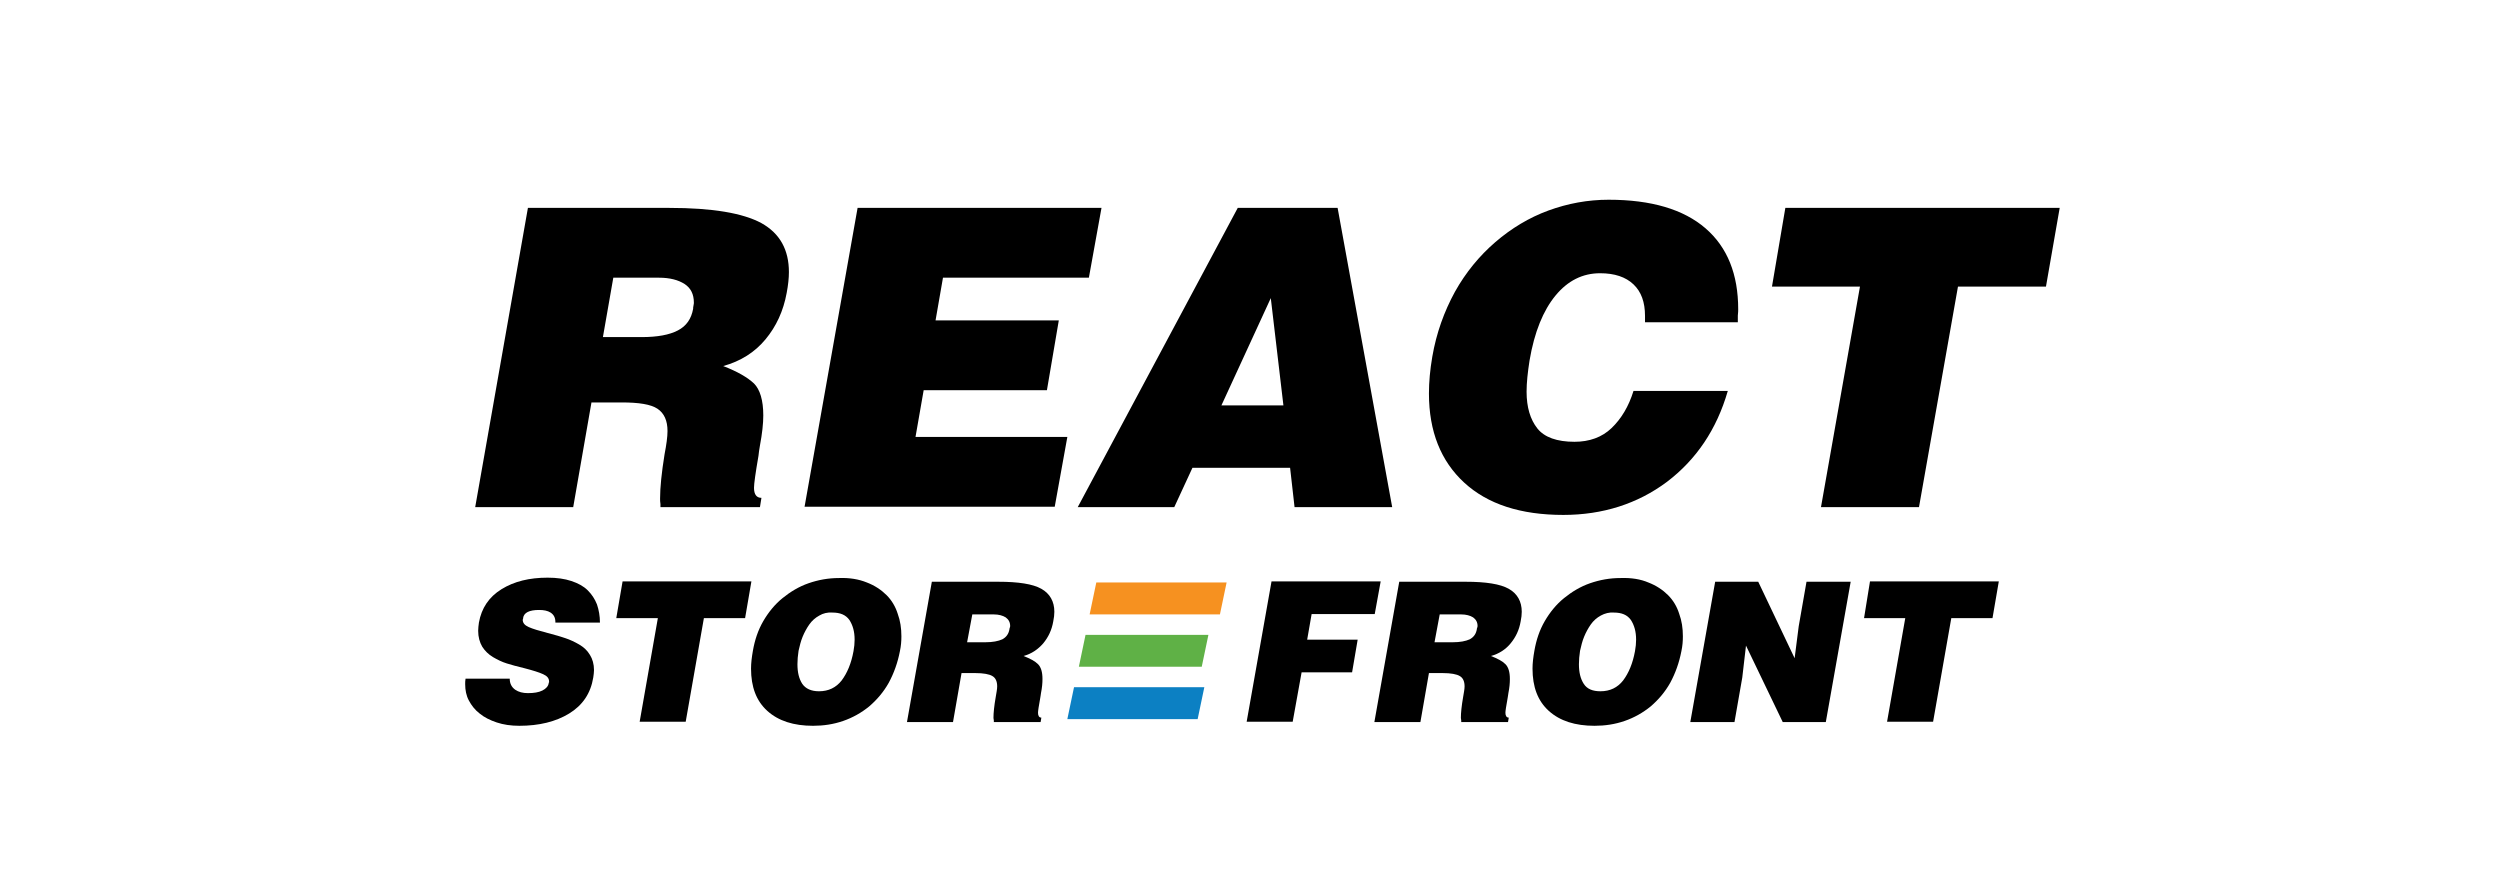
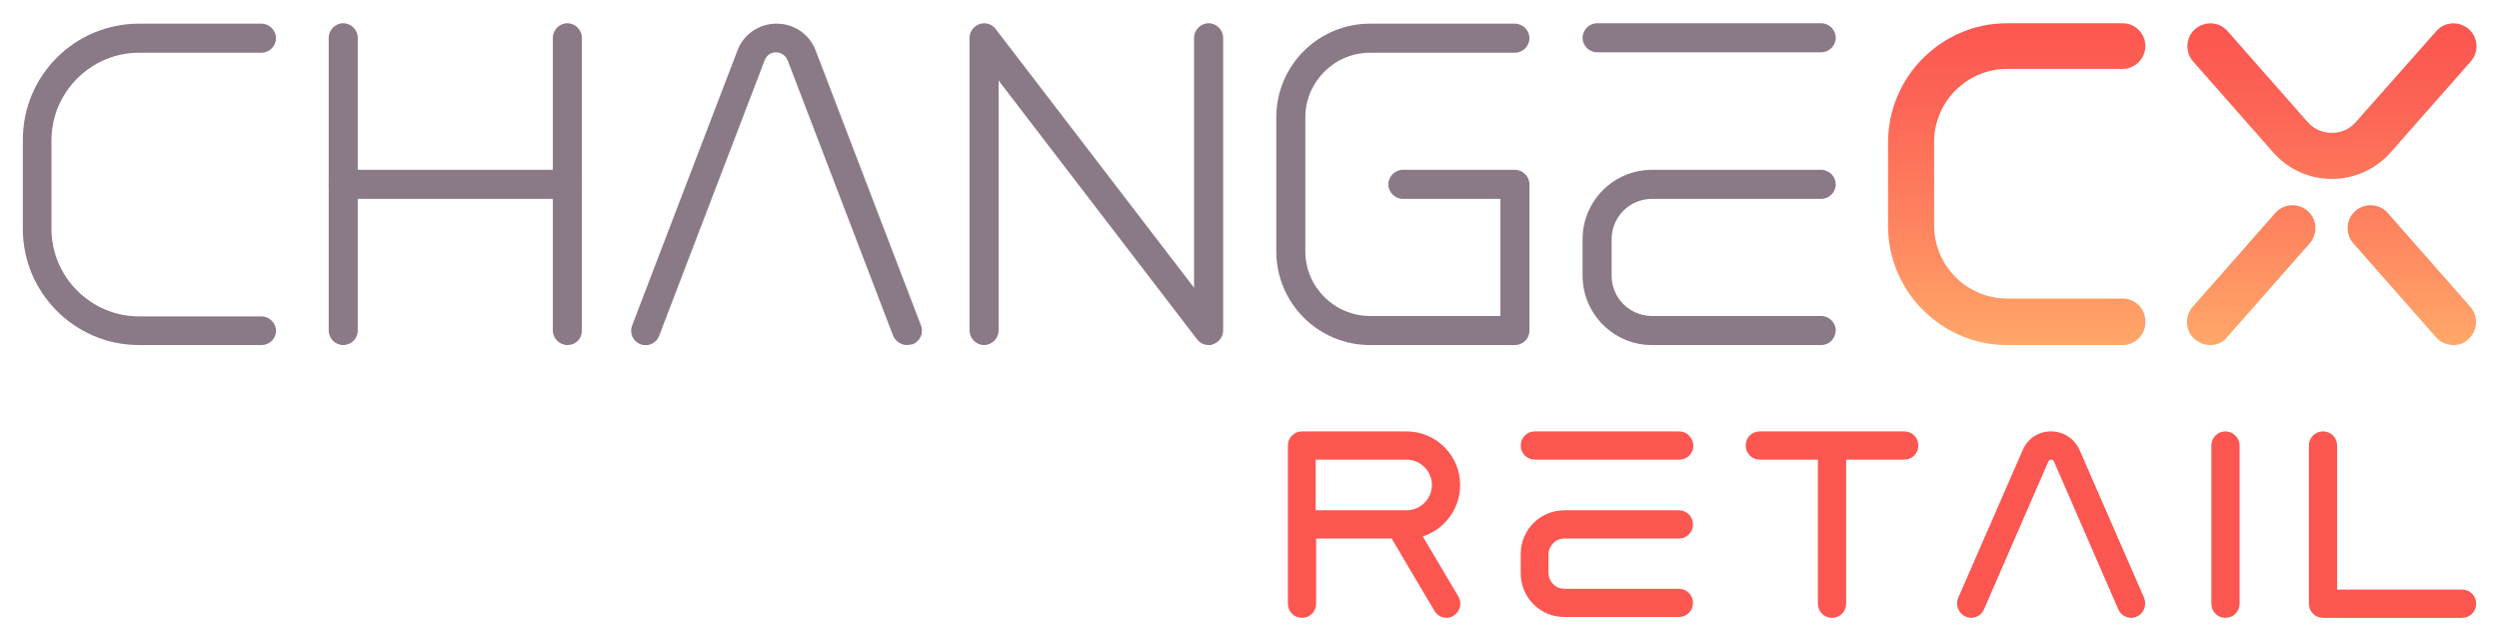
- <svg xmlns="http://www.w3.org/2000/svg" version="1.1" id="Layer_1" x="0px" y="0px" viewBox="95 0 673.4 238.9" style="enable-background:new 0 0 673.4 238.9;" xml:space="preserve">
+ <svg xmlns="http://www.w3.org/2000/svg" version="1.1" id="Logo" x="0px" y="0px" viewBox="0 0 602.1 154.4" style="enable-background:new 0 0 602.1 154.4;" xml:space="preserve">
+   <style type="text/css">
+ 	.st0{fill:url(#SVGID_1_);}
+ 	.st1{fill:url(#SVGID_2_);}
+ 	.st2{fill:url(#SVGID_3_);}
+ 	.st3{fill:url(#SVGID_4_);}
+ 	.st4{fill:#8A7987;}
+ 	.st5{fill:#FC5651;}
+ </style>
  <g>
    <g>
-       <path d="M254.3,108.5l-4.9,28.1H223L237.2,56h38.1c11.6,0,19.8,1.4,24.8,4.1c5,2.8,7.4,7.2,7.4,13.2c0,1.6-0.2,3.5-0.6,5.6    c-0.9,4.9-2.8,9-5.7,12.5c-2.9,3.5-6.7,5.9-11.4,7.2c3.9,1.5,6.6,3.1,8.3,4.7c1.6,1.6,2.5,4.5,2.5,8.6c0,2.2-0.3,4.9-0.9,8.1    c-0.2,1-0.3,2-0.4,2.8c-0.8,4.6-1.2,7.5-1.2,8.6c0,1.8,0.7,2.7,2,2.7l-0.4,2.5h-26.8c0-0.1,0-0.4,0-0.8c-0.1-0.6-0.1-1.1-0.1-1.5    c0-3,0.4-6.9,1.2-11.9c0.5-2.6,0.8-4.7,0.8-6.3c0-2.8-0.9-4.8-2.7-6c-1.8-1.2-5-1.7-9.7-1.7H254.3z M257.4,90.8h10.4    c4.3,0,7.5-0.6,9.8-1.8c2.3-1.2,3.6-3.1,4.1-5.8c0-0.2,0-0.5,0.1-0.9c0.1-0.4,0.1-0.7,0.1-0.8c0-2.2-0.8-3.9-2.5-5    c-1.7-1.1-4-1.7-6.9-1.7h-12.3L257.4,90.8z" />
-       <path d="M311.7,136.6L326,56h65.7l-3.4,18.8H349l-2,11.5h33.2l-3.2,18.8h-33.2l-2.2,12.6h40.9l-3.4,18.8H311.7z" />
-       <path d="M385.3,136.6L428.4,56h26.9l14.7,80.6h-26.3l-1.2-10.6h-26.3l-4.9,10.6H385.3z M437.3,80.3L424,109.2h16.7L437.3,80.3z" />
-       <path d="M538.1,86.8c0-0.3,0-0.6,0-0.9v-0.8c0-3.7-1-6.5-3.1-8.5c-2.1-2-5.1-3-9-3c-4.7,0-8.7,2-12,6c-3.3,4-5.7,9.8-7,17.5    c-0.5,3.2-0.8,6-0.8,8.4c0,4.2,1,7.5,2.9,9.9c1.9,2.4,5.3,3.6,10,3.6c4,0,7.4-1.2,10-3.7c2.6-2.5,4.6-5.8,5.9-10h25.4    c-3,10.4-8.5,18.5-16.4,24.5c-7.9,5.9-17.3,8.9-27.9,8.9c-11.5,0-20.4-2.9-26.7-8.7c-6.3-5.8-9.5-13.8-9.5-24    c0-3.1,0.3-6.4,0.9-9.9c1.1-6.4,3.2-12.2,6.1-17.5c2.9-5.2,6.6-9.7,10.9-13.4c4.3-3.7,9.1-6.6,14.3-8.5c5.2-1.9,10.6-2.9,16.2-2.9    c11.5,0,20.2,2.6,26.1,7.7c5.9,5.1,8.8,12.4,8.8,21.8c0,0.3,0,0.9-0.1,1.7c0,0.7,0,1.3,0,1.8H538.1z" />
-       <path d="M575.9,56h73.9l-3.7,21.2h-23.7l-10.5,59.4h-26.4L596,77.2h-23.7L575.9,56z" />
+       <linearGradient id="SVGID_1_" gradientUnits="userSpaceOnUse" x1="485.901" y1="72.9" x2="485.901" y2="150.4" gradientTransform="matrix(1 0 0 -1 0 156)">
+         <stop offset="0" style="stop-color:#FFA769" />
+         <stop offset="0.37" style="stop-color:#FE845F" />
+         <stop offset="0.777" style="stop-color:#FC6355" />
+         <stop offset="1" style="stop-color:#FC5651" />
+       </linearGradient>
+       <path class="st0" d="M511.4,83.1h-27.8c-15.8,0-28.7-12.9-28.7-28.7V34.3c0-15.8,12.9-28.7,28.7-28.7h27.8c3.1,0,5.5,2.5,5.5,5.5    s-2.5,5.5-5.5,5.5h-27.8c-9.7,0-17.6,7.9-17.6,17.6v20.1c0,9.7,7.9,17.6,17.6,17.6h27.8c3.1,0,5.5,2.5,5.5,5.5    C517,80.6,514.5,83.1,511.4,83.1z" />
+       <linearGradient id="SVGID_2_" gradientUnits="userSpaceOnUse" x1="542.372" y1="73.66" x2="542.501" y2="147.596" gradientTransform="matrix(1 0 0 -1 0 156)">
+         <stop offset="0" style="stop-color:#FFA769" />
+         <stop offset="0.37" style="stop-color:#FE845F" />
+         <stop offset="0.777" style="stop-color:#FC6355" />
+         <stop offset="1" style="stop-color:#FC5651" />
+       </linearGradient>
+       <path class="st1" d="M532.5,83.1c-1.3,0-2.6-0.5-3.7-1.4c-2.3-2-2.5-5.5-0.5-7.8l19.9-22.6c2-2.3,5.5-2.5,7.8-0.5s2.5,5.5,0.5,7.8    l-19.9,22.6C535.6,82.5,534.1,83.1,532.5,83.1z" />
+       <linearGradient id="SVGID_3_" gradientUnits="userSpaceOnUse" x1="581.072" y1="73.593" x2="581.201" y2="147.528" gradientTransform="matrix(1 0 0 -1 0 156)">
+         <stop offset="0" style="stop-color:#FFA769" />
+         <stop offset="0.37" style="stop-color:#FE845F" />
+         <stop offset="0.777" style="stop-color:#FC6355" />
+         <stop offset="1" style="stop-color:#FC5651" />
+       </linearGradient>
+       <path class="st2" d="M591.1,83.1c-1.5,0-3.1-0.6-4.2-1.9L567,58.6c-2-2.3-1.8-5.8,0.5-7.8s5.8-1.8,7.8,0.5l19.9,22.6    c2,2.3,1.8,5.8-0.5,7.8C593.7,82.7,592.4,83.1,591.1,83.1z" />
+       <linearGradient id="SVGID_4_" gradientUnits="userSpaceOnUse" x1="561.726" y1="73.626" x2="561.855" y2="147.562" gradientTransform="matrix(1 0 0 -1 0 156)">
+         <stop offset="0" style="stop-color:#FFA769" />
+         <stop offset="0.37" style="stop-color:#FE845F" />
+         <stop offset="0.777" style="stop-color:#FC6355" />
+         <stop offset="1" style="stop-color:#FC5651" />
+       </linearGradient>
+       <path class="st3" d="M561.8,43.1c-5.4,0-10.5-2.3-14.1-6.4l-19.3-21.9c-2-2.3-1.8-5.8,0.5-7.8s5.8-1.8,7.8,0.5L556,29.4    c1.5,1.7,3.6,2.6,5.8,2.6c2.3,0,4.3-0.9,5.8-2.6L587,7.5c2-2.3,5.5-2.5,7.8-0.5s2.5,5.5,0.5,7.8L576,36.7    C572.4,40.8,567.2,43.1,561.8,43.1z" />
    </g>
    <g>
-       <g>
-         <path d="M244.6,167.6c0-1.2-0.4-2-1.3-2.6c-0.8-0.5-1.8-0.7-3.1-0.7c-2.6,0-4.1,0.7-4.3,2.2c0,0.1,0,0.1,0,0.2l-0.1,0.2     c0,0.9,0.5,1.5,1.6,2c1.1,0.5,2.8,1,5.1,1.6c2,0.5,3.6,1,4.8,1.4c1.2,0.4,2.5,1,3.7,1.7c1.2,0.7,2.2,1.6,2.9,2.8     c0.7,1.1,1.1,2.5,1.1,4.1c0,0.6-0.1,1.3-0.2,2c-0.7,4.3-2.9,7.5-6.5,9.7c-3.6,2.2-8.1,3.3-13.4,3.3c-2.3,0-4.3-0.3-6.1-0.9     c-1.8-0.6-3.4-1.4-4.6-2.4c-1.3-1-2.2-2.2-2.9-3.5c-0.7-1.3-1-2.8-1-4.4c0-0.5,0-0.9,0.1-1.5h11.9c0,1.3,0.5,2.3,1.5,3     c0.9,0.6,2,0.9,3.4,0.9c1.6,0,2.9-0.2,3.9-0.7c1-0.5,1.6-1.2,1.7-2c0-0.1,0-0.1,0.1-0.2v-0.2c0-0.9-0.5-1.5-1.6-2     c-1.1-0.5-2.7-1-5-1.6c-2-0.5-3.6-0.9-4.8-1.3c-1.3-0.4-2.5-1-3.7-1.7c-1.2-0.7-2.2-1.7-2.9-2.8c-0.7-1.2-1.1-2.6-1.1-4.3     c0-0.7,0.1-1.4,0.2-2.2c0.7-3.9,2.7-6.9,6.1-9c3.4-2.1,7.5-3.1,12.4-3.1c2.5,0,4.6,0.3,6.4,0.9c1.8,0.6,3.3,1.4,4.4,2.5     c1.1,1.1,1.9,2.3,2.5,3.8c0.5,1.5,0.8,3.1,0.8,4.9H244.6z" />
-         <path d="M262.7,156.6h34.7l-1.7,9.9h-11.1l-4.9,27.9h-12.4l4.9-27.9H261L262.7,156.6z" />
-         <path d="M328.5,156.9c2.1,0.8,3.9,2,5.3,3.4c1.4,1.4,2.4,3.1,3,5c0.7,1.9,1,3.9,1,6.1c0,1.3-0.1,2.6-0.4,4     c-0.6,3.1-1.6,5.9-3,8.5c-1.4,2.5-3.2,4.6-5.3,6.4c-2.1,1.7-4.4,3-7,3.9c-2.6,0.9-5.3,1.3-8.1,1.3c-5.2,0-9.3-1.3-12.3-4     c-3-2.7-4.4-6.5-4.4-11.4c0-1.5,0.2-3.1,0.5-4.8c0.5-2.9,1.4-5.6,2.8-8c1.4-2.4,3.1-4.5,5.2-6.2c2.1-1.7,4.4-3.1,7-4     c2.6-0.9,5.3-1.4,8.2-1.4C323.8,155.6,326.3,156,328.5,156.9z M315.7,165.8c-1.1,0.6-2,1.4-2.7,2.4c-0.7,1-1.3,2.1-1.8,3.3     c-0.5,1.2-0.8,2.5-1.1,3.8c-0.2,1.3-0.3,2.5-0.3,3.6c0,2.2,0.4,3.9,1.3,5.3c0.9,1.3,2.4,2,4.5,2c2.6,0,4.6-1,6.1-2.9     c1.5-2,2.6-4.6,3.2-7.9c0.2-1.1,0.3-2.1,0.3-3.1c0-2.2-0.5-3.9-1.4-5.3c-1-1.4-2.5-2-4.6-2C317.9,164.9,316.7,165.2,315.7,165.8z     " />
-         <path d="M354,181.3l-2.3,13.2h-12.4l6.7-37.8h17.9c5.4,0,9.3,0.6,11.6,1.9c2.3,1.3,3.5,3.4,3.5,6.2c0,0.8-0.1,1.6-0.3,2.6     c-0.4,2.3-1.3,4.2-2.7,5.9c-1.4,1.6-3.1,2.8-5.3,3.4c1.8,0.7,3.1,1.4,3.9,2.2c0.8,0.8,1.2,2.1,1.2,4c0,1.1-0.1,2.3-0.4,3.8     c-0.1,0.5-0.1,0.9-0.2,1.3c-0.4,2.2-0.6,3.5-0.6,4c0,0.8,0.3,1.3,0.9,1.3l-0.2,1.2h-12.6c0-0.1,0-0.2,0-0.4     c0-0.3-0.1-0.5-0.1-0.7c0-1.4,0.2-3.3,0.6-5.6c0.2-1.2,0.4-2.2,0.4-2.9c0-1.3-0.4-2.3-1.3-2.8c-0.8-0.5-2.4-0.8-4.6-0.8H354z      M355.5,173h4.9c2,0,3.5-0.3,4.6-0.8c1.1-0.6,1.7-1.5,1.9-2.7c0-0.1,0-0.2,0.1-0.4c0-0.2,0.1-0.3,0.1-0.4c0-1.1-0.4-1.8-1.2-2.4     c-0.8-0.5-1.9-0.8-3.2-0.8h-5.8L355.5,173z" />
-       </g>
-       <g>
-         <path d="M430.8,194.4l6.7-37.8h29.4l-1.6,8.8h-17l-1.2,6.9h13.6l-1.5,8.8h-13.6l-2.4,13.3H430.8z" />
-         <path d="M479.9,181.3l-2.3,13.2h-12.4l6.7-37.8h17.9c5.4,0,9.3,0.6,11.6,1.9c2.3,1.3,3.5,3.4,3.5,6.2c0,0.8-0.1,1.6-0.3,2.6     c-0.4,2.3-1.3,4.2-2.7,5.9c-1.3,1.6-3.1,2.8-5.3,3.4c1.8,0.7,3.1,1.4,3.9,2.2c0.8,0.8,1.2,2.1,1.2,4c0,1.1-0.1,2.3-0.4,3.8     c-0.1,0.5-0.1,0.9-0.2,1.3c-0.4,2.2-0.6,3.5-0.6,4c0,0.8,0.3,1.3,0.9,1.3l-0.2,1.2h-12.6c0-0.1,0-0.2,0-0.4     c0-0.3-0.1-0.5-0.1-0.7c0-1.4,0.2-3.3,0.6-5.6c0.2-1.2,0.4-2.2,0.4-2.9c0-1.3-0.4-2.3-1.3-2.8c-0.8-0.5-2.4-0.8-4.6-0.8H479.9z      M481.4,173h4.9c2,0,3.5-0.3,4.6-0.8c1.1-0.6,1.7-1.5,1.9-2.7c0-0.1,0-0.2,0.1-0.4c0-0.2,0.1-0.3,0.1-0.4c0-1.1-0.4-1.8-1.2-2.4     c-0.8-0.5-1.9-0.8-3.2-0.8h-5.8L481.4,173z" />
-         <path d="M539,156.9c2.1,0.8,3.9,2,5.3,3.4c1.4,1.4,2.4,3.1,3,5c0.7,1.9,1,3.9,1,6.1c0,1.3-0.1,2.6-0.4,4c-0.6,3.1-1.6,5.9-3,8.5     c-1.4,2.5-3.2,4.6-5.3,6.4c-2.1,1.7-4.4,3-7,3.9c-2.6,0.9-5.3,1.3-8.1,1.3c-5.2,0-9.3-1.3-12.3-4c-3-2.7-4.4-6.5-4.4-11.4     c0-1.5,0.2-3.1,0.5-4.8c0.5-2.9,1.4-5.6,2.8-8s3.1-4.5,5.2-6.2c2.1-1.7,4.4-3.1,7-4c2.6-0.9,5.3-1.4,8.2-1.4     C534.4,155.6,536.9,156,539,156.9z M526.2,165.8c-1.1,0.6-2,1.4-2.7,2.4c-0.7,1-1.3,2.1-1.8,3.3c-0.5,1.2-0.8,2.5-1.1,3.8     c-0.2,1.3-0.3,2.5-0.3,3.6c0,2.2,0.4,3.9,1.3,5.3s2.4,2,4.5,2c2.6,0,4.6-1,6.1-2.9c1.5-2,2.6-4.6,3.2-7.9     c0.2-1.1,0.3-2.1,0.3-3.1c0-2.2-0.5-3.9-1.4-5.3c-1-1.4-2.5-2-4.6-2C528.5,164.9,527.3,165.2,526.2,165.8z" />
-         <path d="M578.4,177.3l1.1-8.6l2.1-12h11.9l-6.7,37.8h-11.6l-9.9-20.6l-1,8.6l-2.1,12h-11.9l6.7-37.8h11.6L578.4,177.3z" />
-         <path d="M598.7,156.6h34.7l-1.7,9.9h-11.1l-4.9,27.9h-12.4l4.9-27.9h-11.1L598.7,156.6z" />
-       </g>
-       <g>
-         <path fill="#0C80C3" d="M382.5,193.7h35.1l1.8-8.6h-35.1L382.5,193.7z" />
-         <path fill="#5FB146" d="M420.5,171h-33.1l-1.8,8.6h33.1L420.5,171z" />
-         <path fill="#F69120" d="M388.5,165.5h35.1l1.8-8.6h-35.1L388.5,165.5z" />
-       </g>
+       <path class="st4" d="M63,83.1H33.5c-15.5,0-28-12.6-28-28V33.7c0-15.5,12.5-28,28-28H63c1.9,0,3.5,1.6,3.5,3.5s-1.6,3.5-3.5,3.5    H33.5c-11.6,0-21.1,9.5-21.1,21.1v21.3c0,11.6,9.5,21.1,21.1,21.1H63c1.9,0,3.5,1.6,3.5,3.5S64.9,83.1,63,83.1z" />
+       <path class="st4" d="M218.5,83.1c-1.4,0-2.7-0.9-3.3-2.2l-25.4-66.3c-0.7-1.8-2.4-2-2.8-2l0,0c-0.5,0-2.1,0.1-2.8,2l-25.4,66.3    c-0.7,1.8-2.7,2.7-4.5,2s-2.7-2.7-2-4.5l25.4-66.3c1.5-3.9,5.2-6.4,9.4-6.4l0,0c4.2,0,7.9,2.5,9.4,6.4l25.4,66.3    c0.7,1.8-0.2,3.8-2,4.5C219.3,83,218.9,83.1,218.5,83.1z" />
+       <path class="st4" d="M291.2,83.1c-1.1,0-2.1-0.5-2.8-1.4l-47.8-62.3v60.2c0,1.9-1.6,3.5-3.5,3.5s-3.5-1.6-3.5-3.5V9.1    c0-1.5,1-2.8,2.4-3.3s3,0,3.9,1.2l47.8,62.3V9.1c0-1.9,1.6-3.5,3.5-3.5s3.5,1.6,3.5,3.5v70.5c0,1.5-1,2.8-2.4,3.3    C292,83.1,291.6,83.1,291.2,83.1z" />
+       <path class="st4" d="M136.7,83.1c-1.9,0-3.5-1.6-3.5-3.5V9.1c0-1.9,1.6-3.5,3.5-3.5s3.5,1.6,3.5,3.5v70.5    C140.2,81.6,138.7,83.1,136.7,83.1z" />
+       <path class="st4" d="M82.7,83.1c-1.9,0-3.5-1.6-3.5-3.5V9.1c0-1.9,1.6-3.5,3.5-3.5s3.5,1.6,3.5,3.5v70.5    C86.2,81.6,84.6,83.1,82.7,83.1z" />
+       <path class="st4" d="M365,83.1h-34.9c-12.5,0-22.6-10.1-22.6-22.6V28.3c0-12.5,10.1-22.6,22.6-22.6H365c1.9,0,3.5,1.6,3.5,3.5    s-1.6,3.5-3.5,3.5h-34.9c-8.6,0-15.6,7-15.6,15.6v32.2c0,8.6,7,15.6,15.6,15.6h31.4V47.9H338c-1.9,0-3.5-1.6-3.5-3.5    s1.6-3.5,3.5-3.5h27c1.9,0,3.5,1.6,3.5,3.5v35.2C368.5,81.6,366.9,83.1,365,83.1z" />
+       <path class="st4" d="M438.8,12.6h-54c-1.9,0-3.5-1.6-3.5-3.5s1.6-3.5,3.5-3.5h54c1.9,0,3.5,1.6,3.5,3.5S440.7,12.6,438.8,12.6z" />
+       <path class="st4" d="M438.8,83.1H398c-9.2,0-16.7-7.5-16.7-16.7v-8.8c0-9.2,7.5-16.7,16.7-16.7h40.8c1.9,0,3.5,1.6,3.5,3.5    s-1.6,3.5-3.5,3.5H398c-5.4,0-9.7,4.4-9.7,9.7v8.8c0,5.4,4.4,9.7,9.7,9.7h40.8c1.9,0,3.5,1.6,3.5,3.5    C442.2,81.6,440.7,83.1,438.8,83.1z" />
+       <path class="st4" d="M136.7,47.9h-54c-1.9,0-3.5-1.6-3.5-3.5s1.6-3.5,3.5-3.5h54c1.9,0,3.5,1.6,3.5,3.5S138.7,47.9,136.7,47.9z" />
    </g>
  </g>
+   <g>
+     <path class="st5" d="M351.8,116.8c0-7.1-5.8-12.9-12.9-12.9h-25.2c-1.9,0-3.4,1.5-3.4,3.4v38.1c0,1.9,1.5,3.4,3.4,3.4   c1.9,0,3.4-1.5,3.4-3.4v-15.7h18.2l10.3,17.4c0.6,1,1.7,1.7,2.9,1.7c0.6,0,1.2-0.2,1.7-0.5c1.6-1,2.1-3,1.2-4.6l-8.6-14.5   C348,127.5,351.8,122.6,351.8,116.8z M317,123v-12.3h21.9c3.4,0,6.1,2.8,6.1,6.1c0,3.4-2.8,6.1-6.1,6.1H317V123z" />
+     <path class="st5" d="M501.1,108.5c-1.2-2.8-3.9-4.6-6.9-4.6c-3.1,0-5.7,1.7-6.9,4.6L471.8,144c-0.7,1.7,0,3.7,1.8,4.5   c0.4,0.2,0.9,0.3,1.3,0.3c1.3,0,2.6-0.8,3.1-2l15.5-35.6c0.1-0.3,0.4-0.5,0.7-0.5c0.4,0,0.6,0.2,0.7,0.5l15.5,35.6   c0.5,1.2,1.8,2,3.1,2l0,0c0.5,0,0.9-0.1,1.3-0.3c1.7-0.7,2.5-2.7,1.8-4.5L501.1,108.5z" />
+     <path class="st5" d="M536.2,103.9c-1.9,0-3.4,1.5-3.4,3.4v38.1c0,1.9,1.5,3.4,3.4,3.4c1.9,0,3.4-1.5,3.4-3.4v-38.1   C539.6,105.4,538,103.9,536.2,103.9z" />
+     <path class="st5" d="M593.2,142h-30.1v-34.7c0-1.9-1.5-3.4-3.4-3.4c-1.9,0-3.4,1.5-3.4,3.4v38.1c0,1.9,1.5,3.4,3.4,3.4h33.5   c1.9,0,3.4-1.5,3.4-3.4C596.6,143.5,595.1,142,593.2,142z" />
+     <path class="st5" d="M404.6,103.9h-34.8c-1.9,0-3.4,1.5-3.4,3.4s1.5,3.4,3.4,3.4h34.8c1.9,0,3.4-1.5,3.4-3.4   C407.9,105.4,406.4,103.9,404.6,103.9z" />
+     <path class="st5" d="M376.9,129.7h27.6c1.9,0,3.4-1.5,3.4-3.4s-1.5-3.4-3.4-3.4h-27.6c-5.8,0-10.5,4.7-10.5,10.5v4.7   c0,5.8,4.7,10.5,10.5,10.5h27.6c1.9,0,3.4-1.5,3.4-3.4s-1.5-3.4-3.4-3.4h-27.6c-2.1,0-3.8-1.7-3.8-3.8v-4.7   C373.2,131.4,374.8,129.7,376.9,129.7z" />
+     <path class="st5" d="M458.8,103.9H424c-1.9,0-3.4,1.5-3.4,3.4s1.5,3.4,3.4,3.4h14v34.7c0,1.9,1.5,3.4,3.4,3.4s3.4-1.5,3.4-3.4   v-34.7h14c1.9,0,3.4-1.5,3.4-3.4C462.2,105.4,460.7,103.9,458.8,103.9z" />
+   </g>
</svg>
